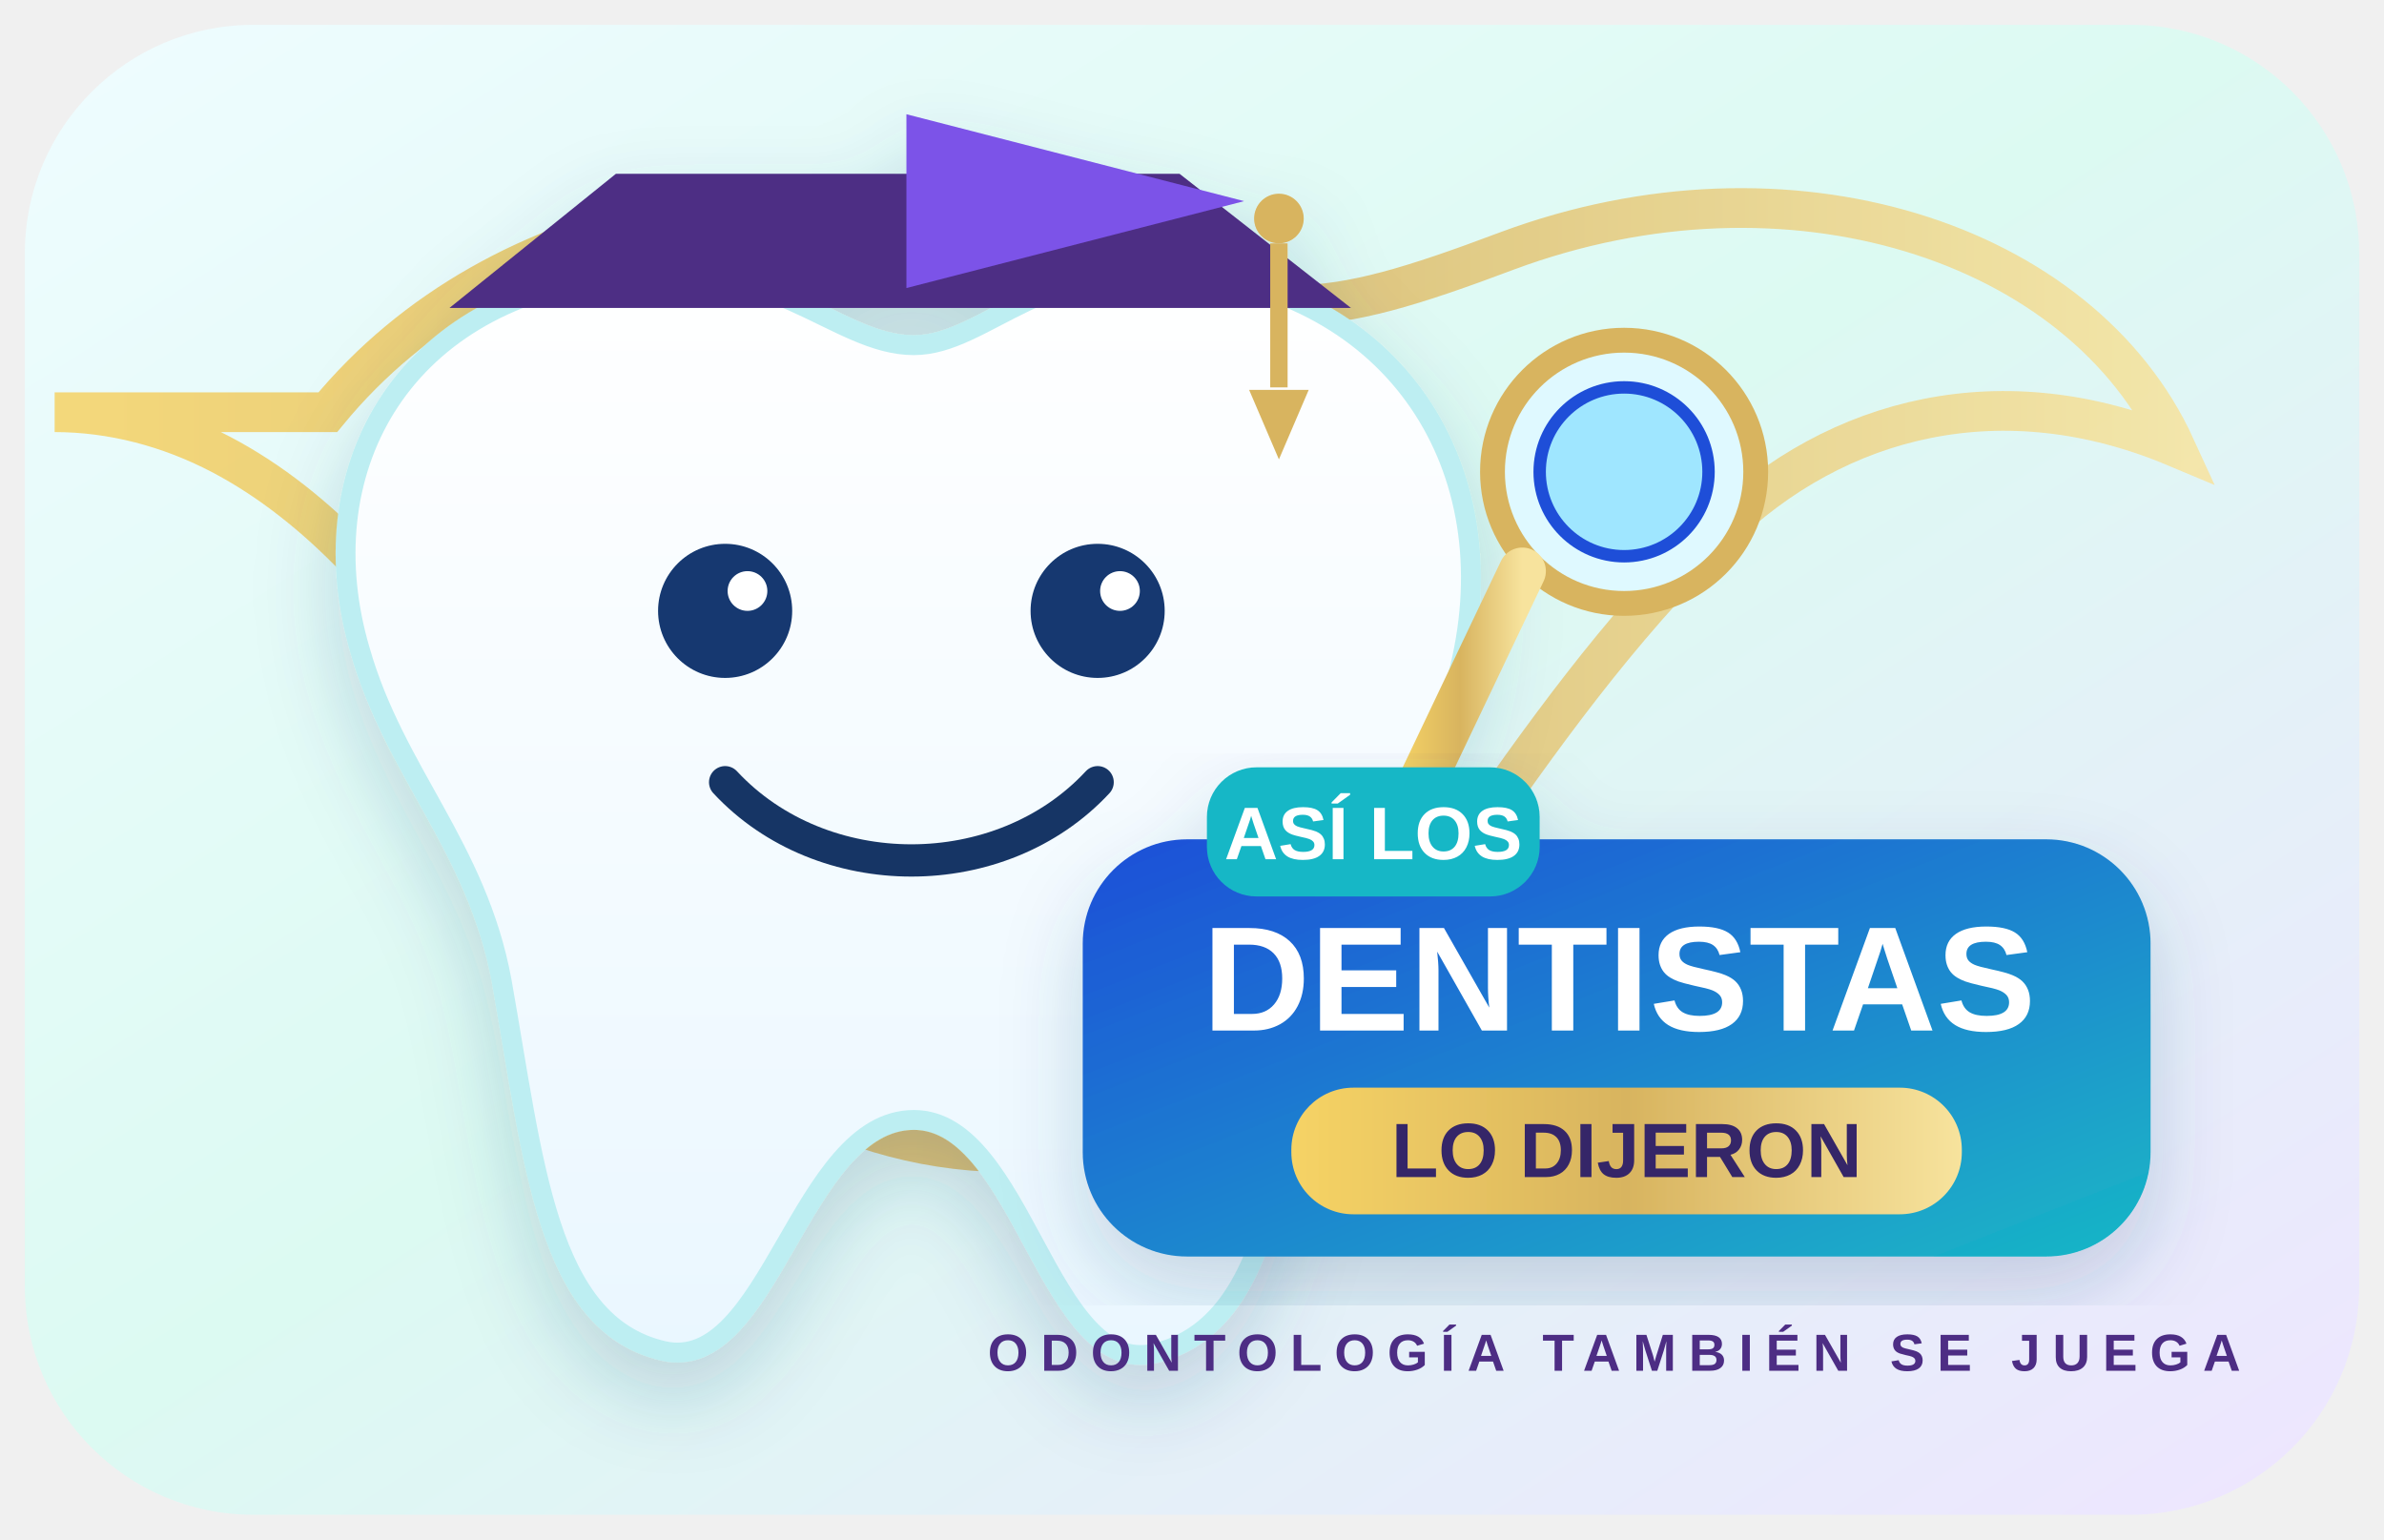
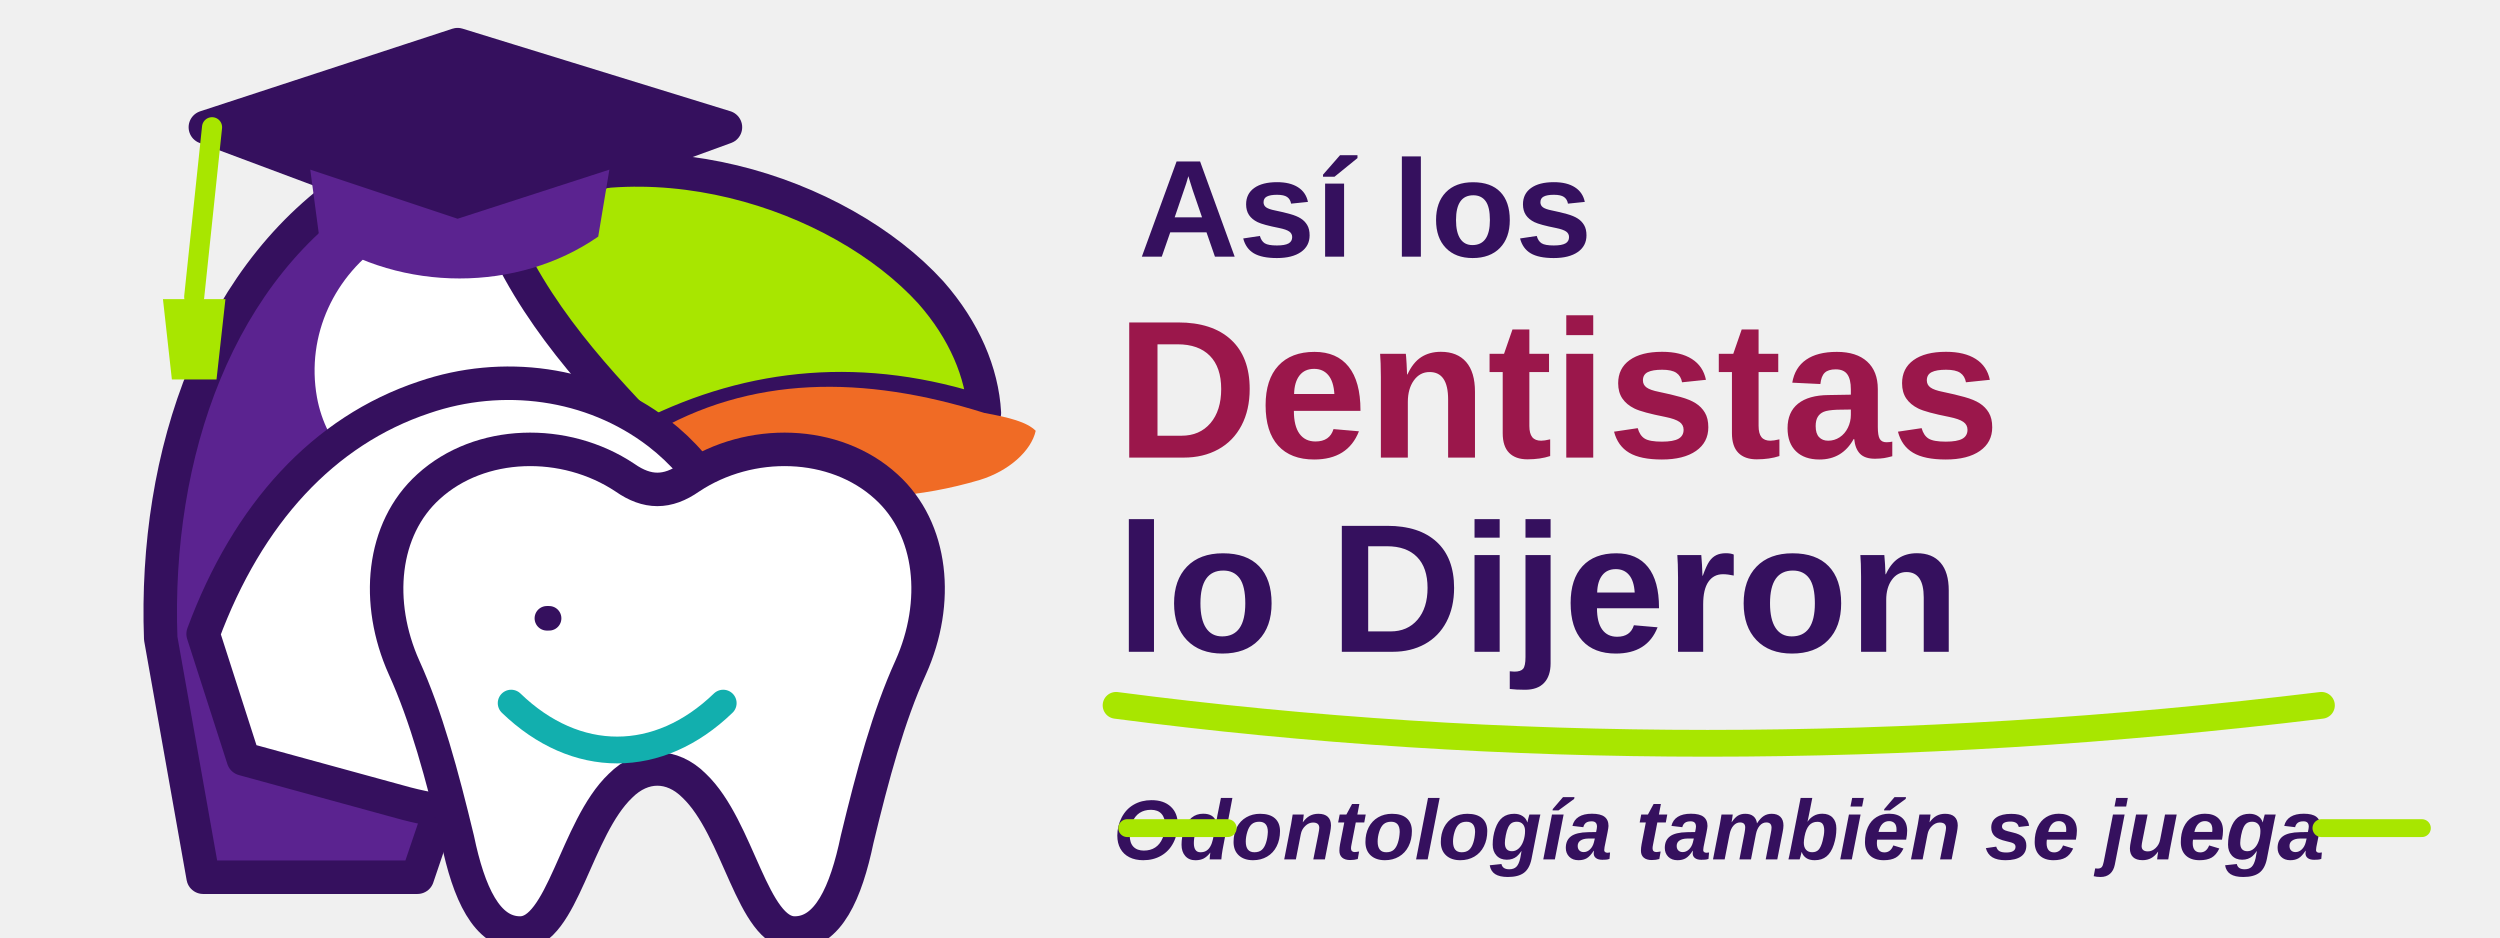
- <svg xmlns="http://www.w3.org/2000/svg" viewBox="0 0 960 620" role="img" aria-labelledby="t d">
-   <defs>
-     <linearGradient id="bg" x1="0" y1="0" x2="1" y2="1">
-       <stop stop-color="#effcff" />
-       <stop offset=".48" stop-color="#dcfaf2" />
-       <stop offset="1" stop-color="#eee5ff" />
-     </linearGradient>
-     <linearGradient id="tooth" x1="0" y1="0" x2="0" y2="1">
-       <stop stop-color="#fff" />
-       <stop offset="1" stop-color="#eaf7ff" />
-     </linearGradient>
-     <linearGradient id="blue" x1="0" y1="0" x2="1" y2="1">
-       <stop stop-color="#1e4ed8" />
-       <stop offset="1" stop-color="#19b7c6" />
-     </linearGradient>
-     <linearGradient id="purple" x1="0" y1="0" x2="1" y2="1">
-       <stop stop-color="#7b53e8" />
-       <stop offset="1" stop-color="#cdb7ff" />
-     </linearGradient>
-     <linearGradient id="gold" x1="0" y1="0" x2="1" y2="0">
-       <stop stop-color="#f6d365" />
-       <stop offset=".5" stop-color="#d8b45f" />
-       <stop offset="1" stop-color="#f7e39d" />
-     </linearGradient>
-     <filter id="s">
-       <feDropShadow dx="0" dy="14" stdDeviation="16" flood-color="#234d7a" flood-opacity=".20" />
-     </filter>
-   </defs>
-   <rect x="10" y="10" width="940" height="600" rx="92" fill="url(#bg)" />
-   <path d="M132 166C201 82 328 60 438 102c73 28 92 28 169-1 113-42 231-4 269 79-69-29-136-13-184 34-41 40-72 84-102 127-36 51-75 99-134 116-69 20-141-4-188-54-33-35-53-81-80-121-27-41-59-78-99-99-21-11-44-17-67-17z" fill="none" stroke="url(#gold)" stroke-width="16" opacity=".85" />
-   <g filter="url(#s)">
-     <path d="M246 111c-86 11-122 80-101 151 14 49 47 79 57 133 13 73 18 138 65 149 43 10 55-93 101-93 44 0 54 104 97 94 50-12 50-86 67-152 11-44 42-75 54-117 23-80-18-154-104-166-61-8-85 29-114 29-32 0-58-38-122-28z" fill="url(#tooth)" stroke="#bdeef2" stroke-width="8" />
-     <circle cx="292" cy="246" r="27" fill="#12376f" />
-     <circle cx="442" cy="246" r="27" fill="#12376f" />
-     <circle cx="301" cy="238" r="8" fill="#fff" />
-     <circle cx="451" cy="238" r="8" fill="#fff" />
-     <path d="M292 315c39 42 111 42 150 0" fill="none" stroke="#173665" stroke-width="13" stroke-linecap="round" />
-     <path d="M181 124h363l-69-54H248z" fill="#4d2d84" />
-     <path d="M365 69v-23l136 35-136 35z" fill="#7b53e8" />
-     <circle cx="515" cy="88" r="10" fill="#d8b45f" />
-     <path d="M515 98v58" stroke="#d8b45f" stroke-width="7" />
-     <path d="M503 157h24l-12 28z" fill="#d8b45f" />
+ <svg xmlns="http://www.w3.org/2000/svg" viewBox="0 0 1120 420" role="img" aria-labelledby="title desc">
+   <g stroke="#35105E" stroke-width="15" stroke-linecap="round" stroke-linejoin="round">
+     <path fill="#5B2390" d="M72 286c-3-82 25-166 92-207 48-29 105-17 134 19 19 24 25 56 14 85-8 21-24 39-42 54-29 25-50 58-63 97l-20 59H91z" />
+     <path fill="#FFFFFF" d="M173 108c-23 15-36 42-31 70 4 22 20 39 43 45 23 6 49-4 62-23 13-18 15-42 4-61-15-26-51-44-78-31z" stroke="none" />
+     <path fill="#A8E600" d="M219 91c69-34 157-5 198 40 15 17 23 36 24 54-54-18-104-13-150 10-28-29-57-61-72-104z" />
+     <path fill="#F06B25" d="M441 185c-54-17-105-17-150 10 44 26 94 36 148 20 13-4 23-13 25-22-4-4-12-6-23-8z" stroke="none" />
+     <path fill="#FFFFFF" d="M91 284c20-54 54-91 99-106 35-12 75-7 105 16 22 17 35 41 36 69 1 32-14 61-41 80-30 21-70 27-108 17l-73-20z" />
+     <path fill="#FFFFFF" d="M280 214c-27-18-65-17-88 4-21 19-24 52-11 81 10 22 17 48 24 77 5 24 13 42 28 42 19 0 25-47 45-66 10-10 23-10 33 0 20 19 26 66 45 66 15 0 23-18 28-42 7-29 14-55 24-77 13-29 10-62-11-81-23-21-61-22-88-4-10 7-19 7-29 0z" />
+     <path fill="none" stroke="#12AFAE" stroke-width="12" d="M229 315c29 28 66 28 95 0" />
+     <path fill="none" stroke="#35105E" stroke-width="11" d="M245 277h1" />
+     <path fill="#35105E" d="M92 57 205 20l120 37-118 43z" />
+     <path fill="#5B2390" d="m139 76 66 22 68-22-5 30c-36 25-88 25-125 0z" stroke="none" />
+     <path fill="none" stroke="#A8E600" stroke-width="9" d="M95 57 87 133" />
+     <path fill="#A8E600" d="M73 134h28l-4 36H77z" stroke="none" />
  </g>
-   <g transform="translate(565 118)">
-     <circle cx="89" cy="72" r="53" fill="#dff9ff" stroke="#d8b45f" stroke-width="10" />
-     <circle cx="89" cy="72" r="34" fill="#9fe6ff" stroke="#1e4ed8" stroke-width="5" />
-     <path d="M48 112-2 217" stroke="url(#gold)" stroke-width="19" stroke-linecap="round" />
+   <g font-family="Arial, sans-serif" font-weight="900">
+     <text x="510" y="115" font-size="62" fill="#35105E">Así los</text>
+     <text x="500" y="205" font-size="88" fill="#9B174B">Dentistas</text>
+     <text x="500" y="292" font-size="82" fill="#35105E">lo Dijeron</text>
  </g>
-   <g filter="url(#s)">
-     <rect x="436" y="338" width="430" height="168" rx="42" fill="url(#blue)" />
-     <rect x="486" y="309" width="134" height="52" rx="20" fill="#19b7c6" />
-     <text x="553" y="346" text-anchor="middle" fill="#fff" font-family="Arial,sans-serif" font-size="30" font-weight="800">ASÍ LOS</text>
-     <text x="652" y="415" text-anchor="middle" fill="#fff" font-family="Arial,sans-serif" font-size="60" font-weight="900">DENTISTAS</text>
-     <rect x="520" y="438" width="270" height="51" rx="25" fill="url(#gold)" />
-     <text x="655" y="474" text-anchor="middle" fill="#352568" font-family="Arial,sans-serif" font-size="31" font-weight="900">LO DIJERON</text>
-   </g>
-   <text x="650" y="552" text-anchor="middle" fill="#4d2d84" font-family="Arial,sans-serif" font-size="21" font-weight="700" letter-spacing="5">ODONTOLOGÍA TAMBIÉN SE JUEGA</text>
+   <path d="M500 316 Q760 350 1040 316" fill="none" stroke="#A8E600" stroke-width="12" stroke-linecap="round" />
+   <text x="770" y="385" text-anchor="middle" font-family="Arial,sans-serif" font-size="38" font-style="italic" font-weight="700" fill="#35105E">Odontología también se juega</text>
+   <path d="M505 371h45m490 0h45" stroke="#A8E600" stroke-width="8" stroke-linecap="round" />
</svg>
